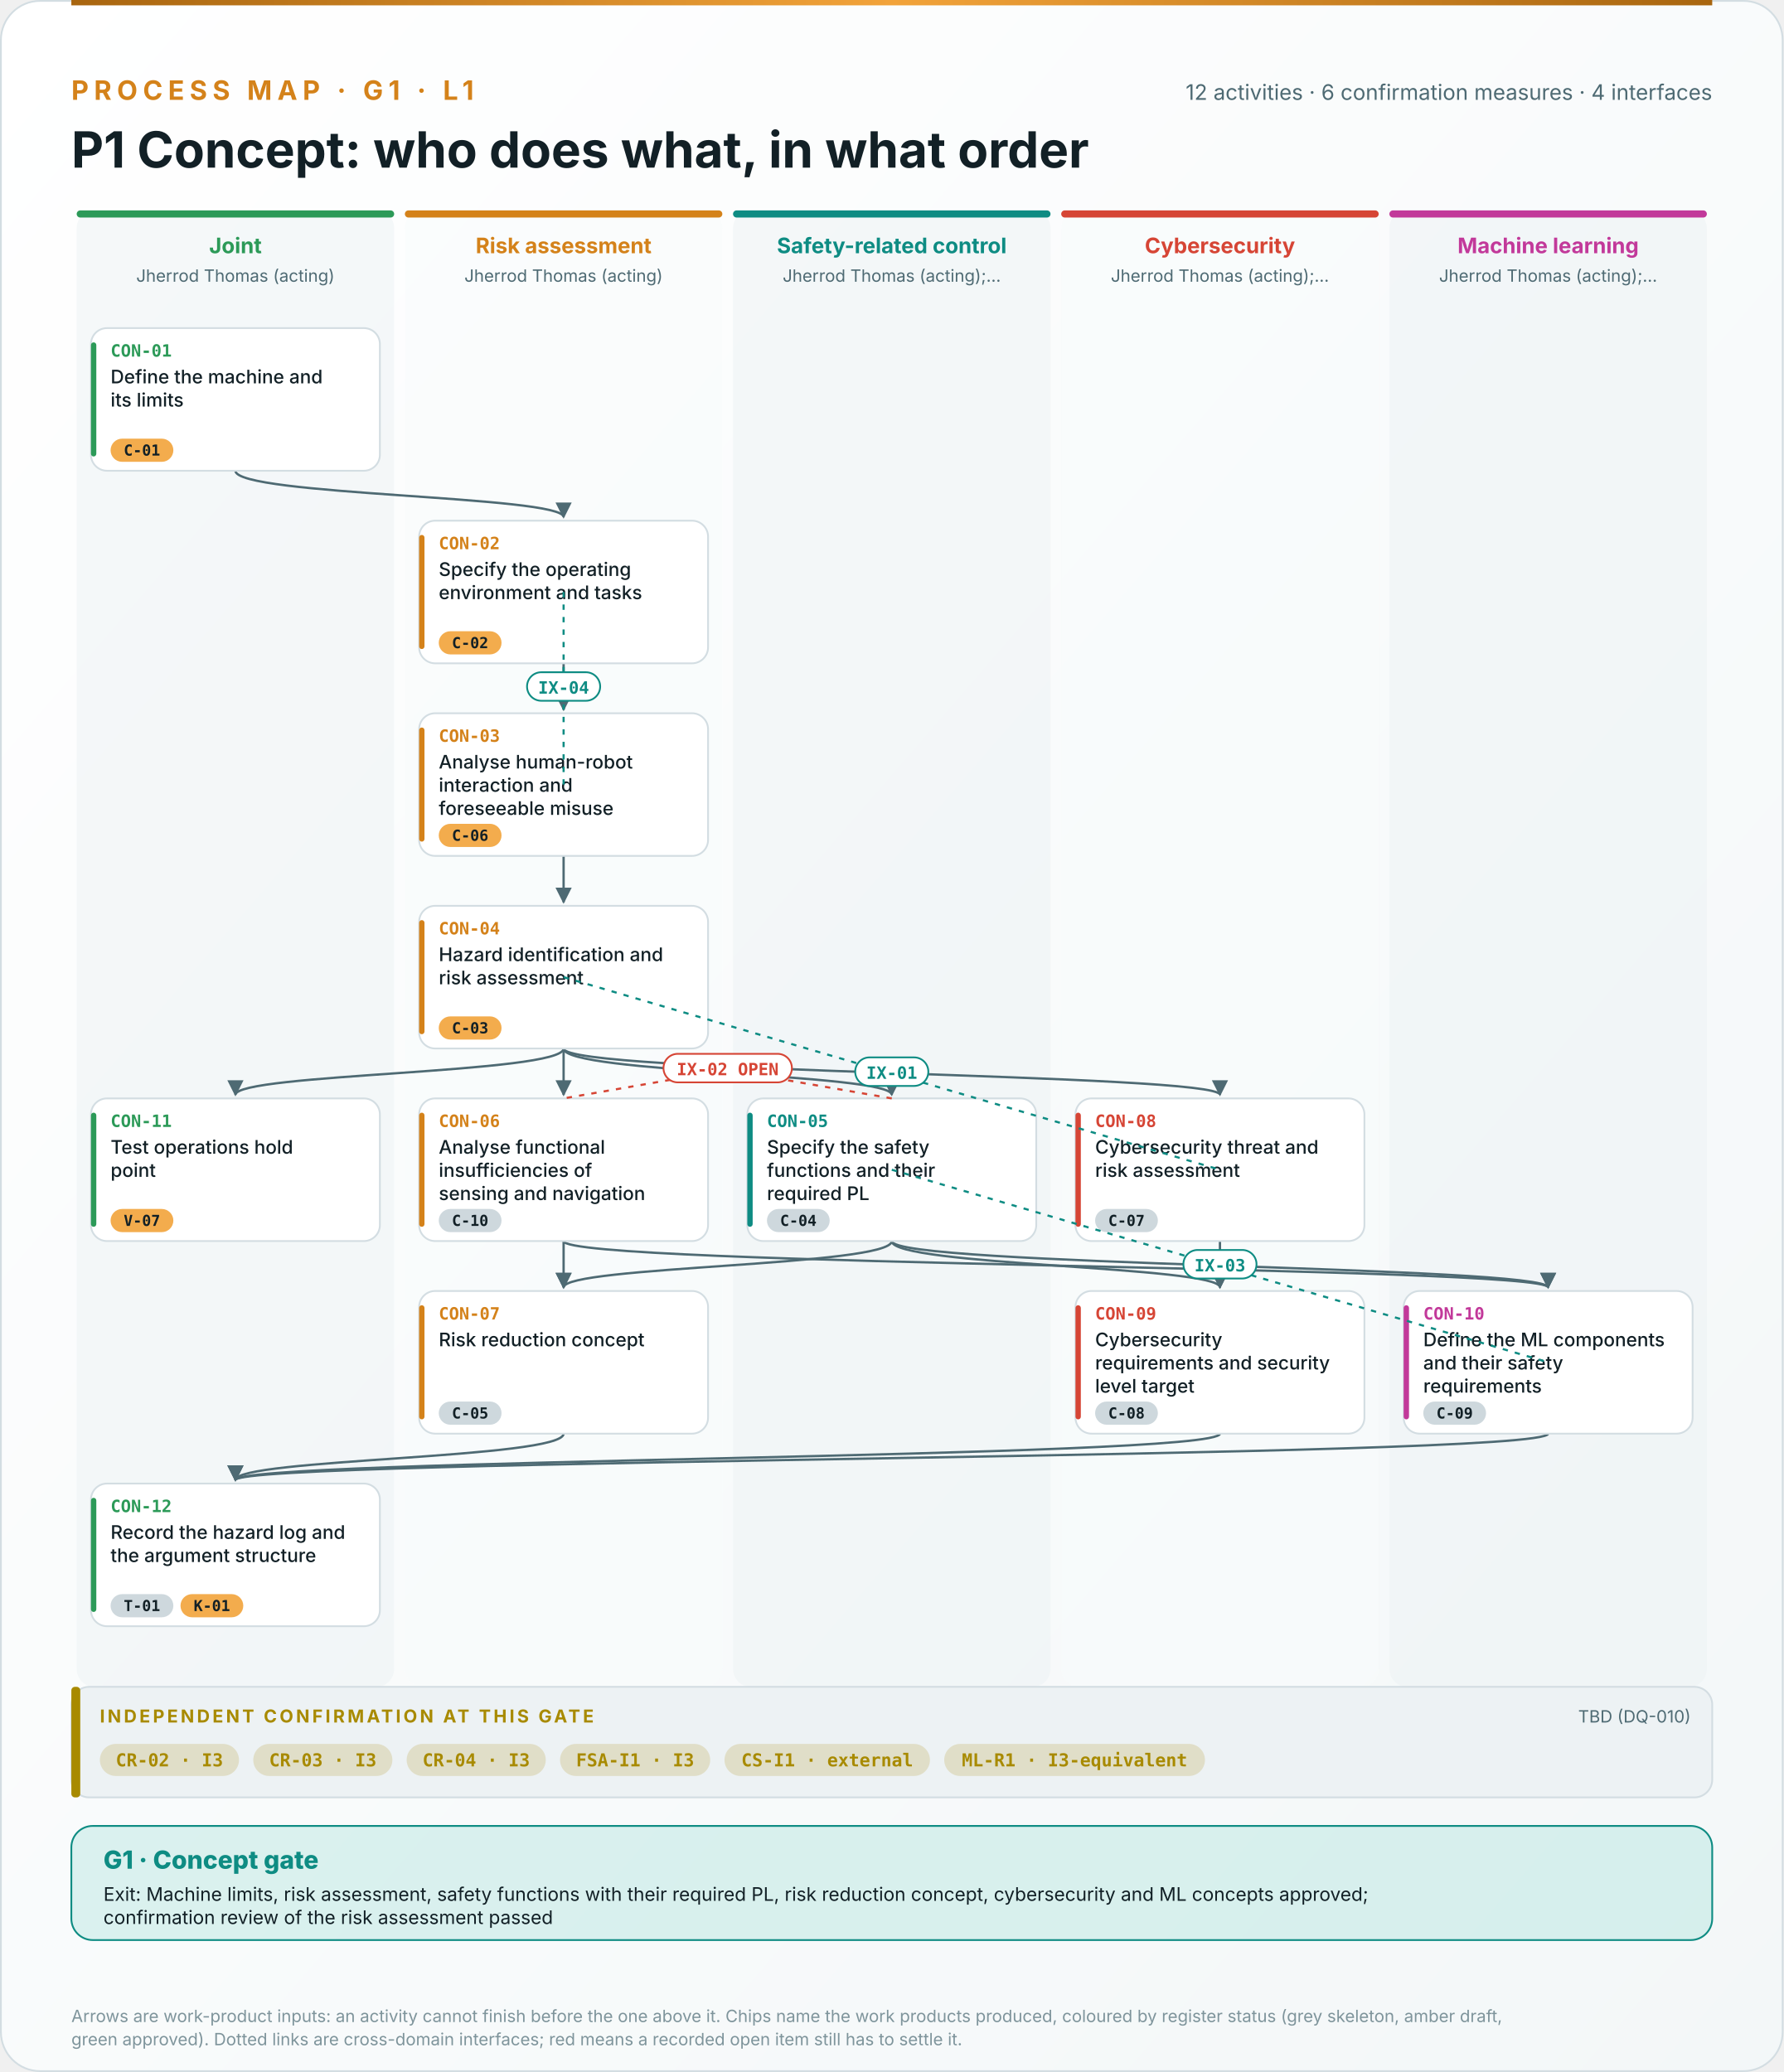
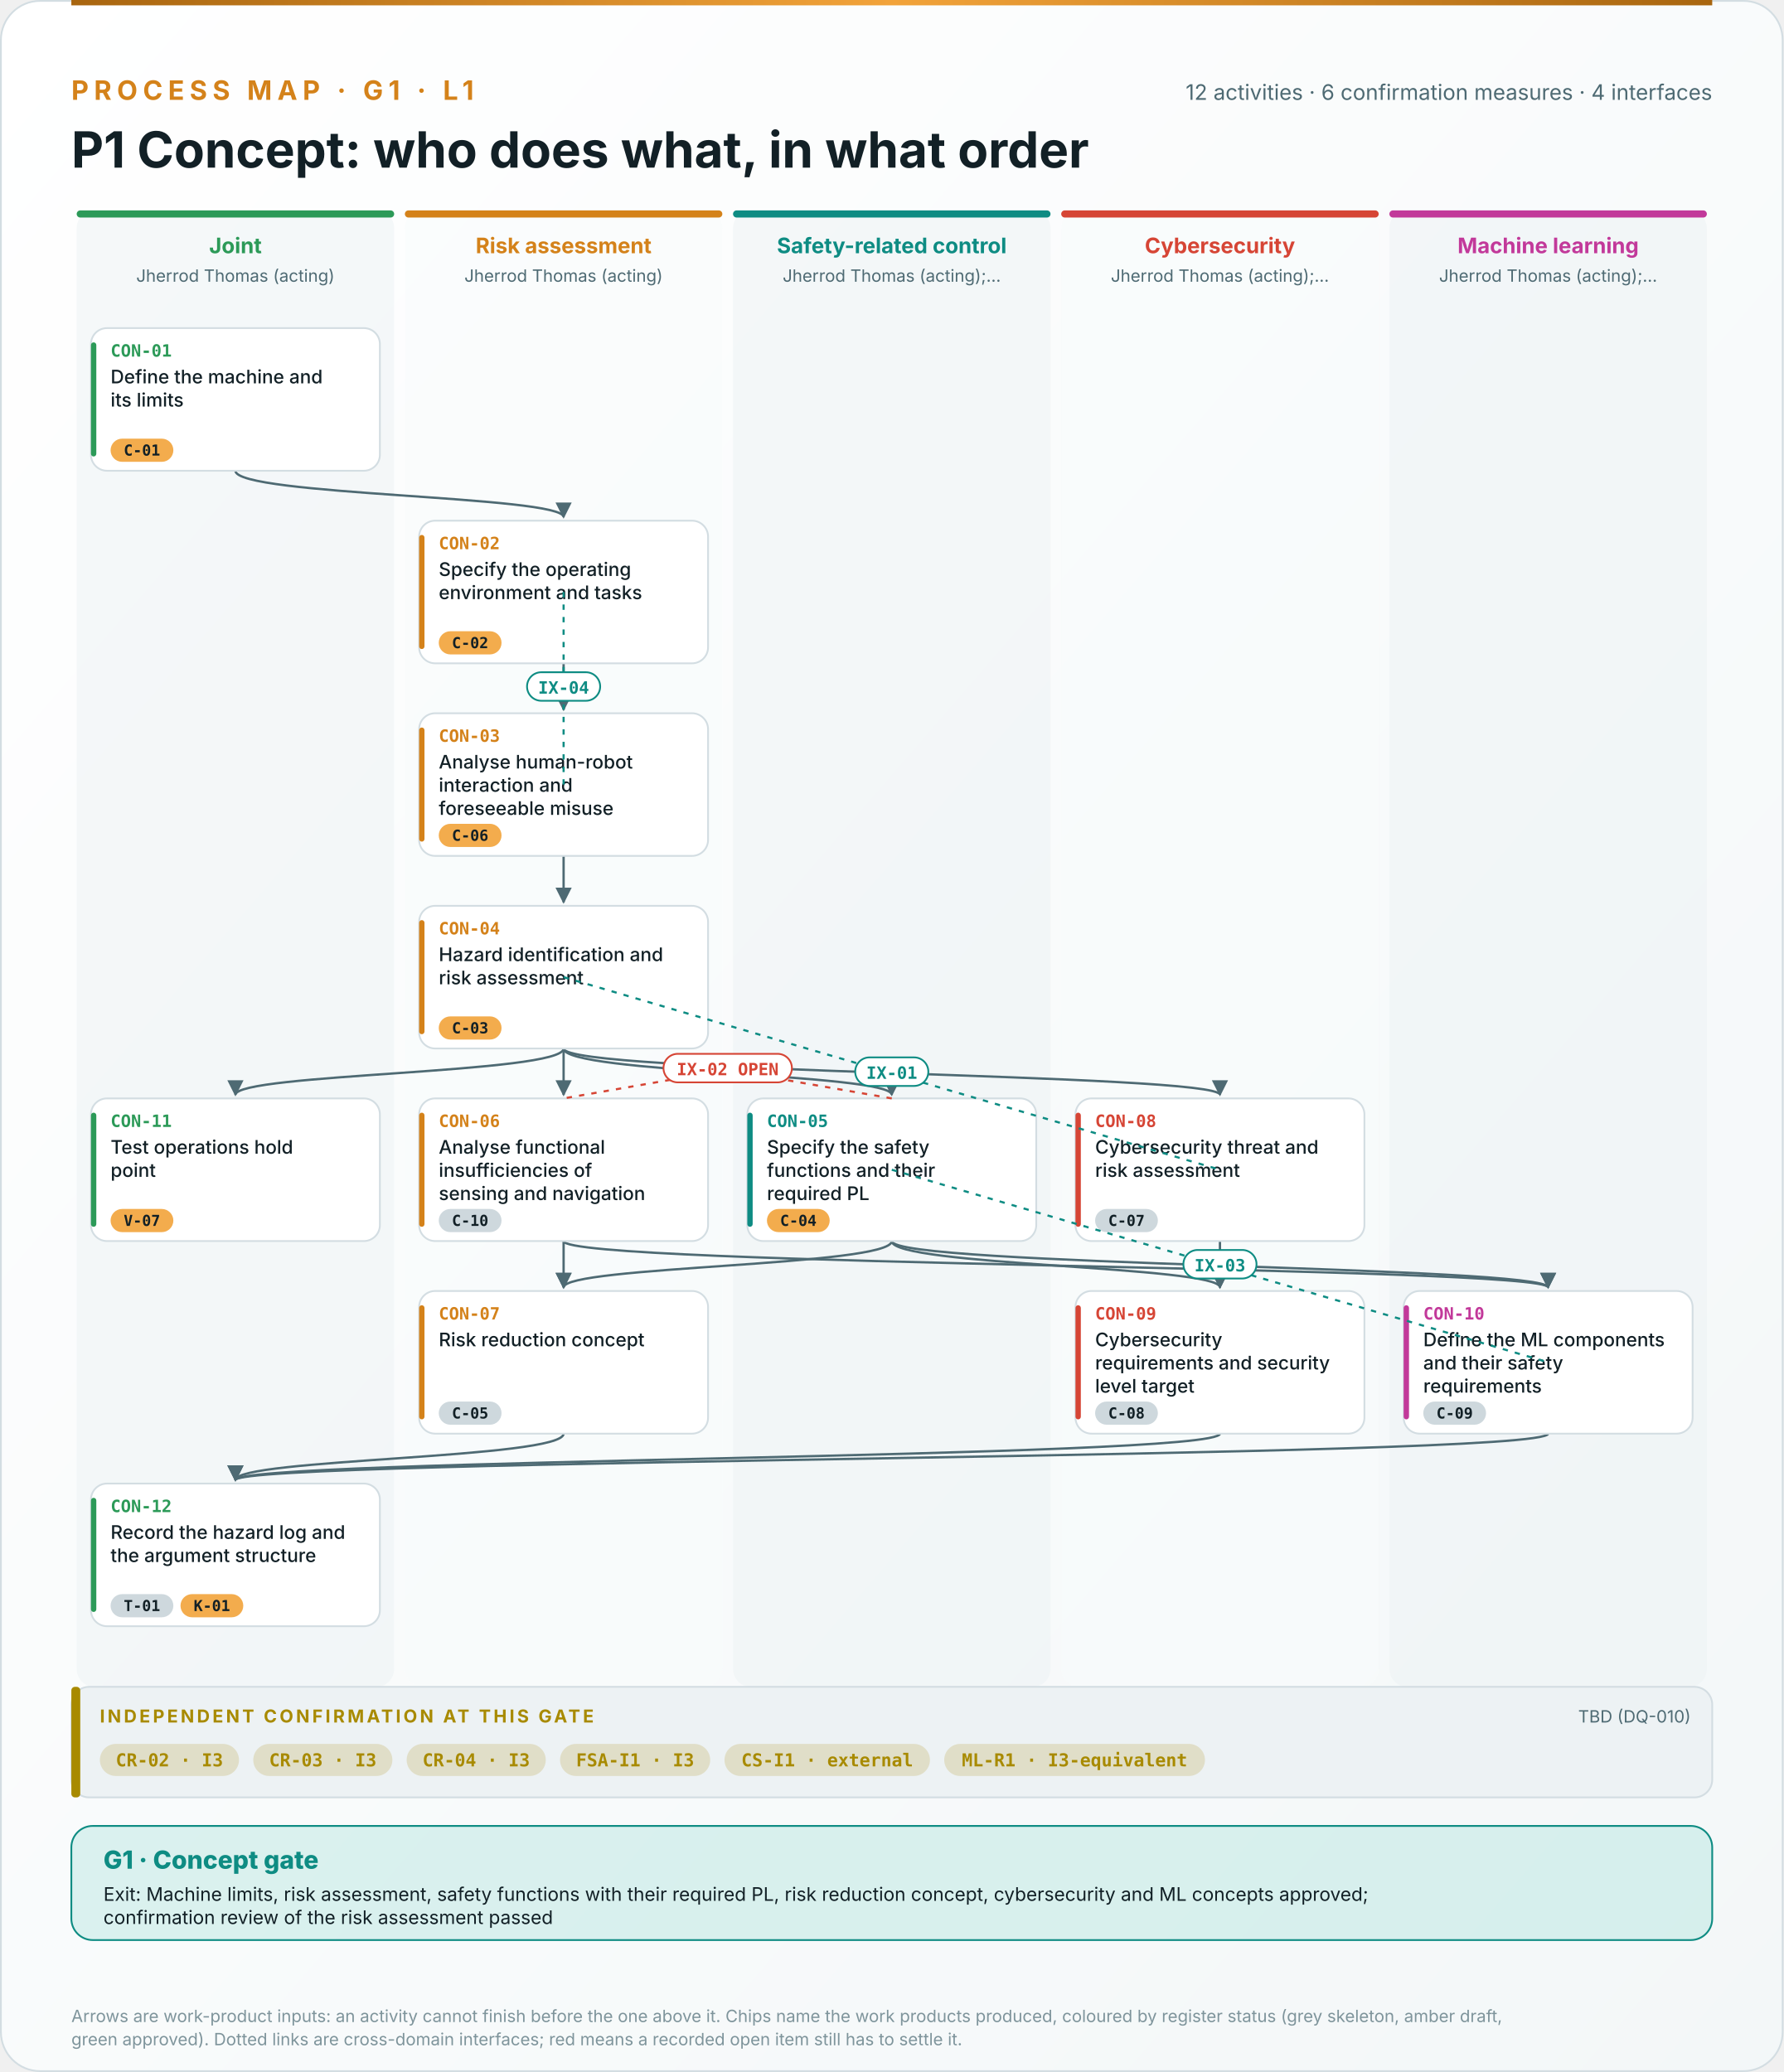
<svg xmlns="http://www.w3.org/2000/svg" width="1000" height="1162" viewBox="0 0 1000 1162" role="img" aria-labelledby="p1-t p1-d">
  <defs>
    <linearGradient id="p1-bg" x1="0" y1="0" x2="1" y2="1">
      <stop offset="0" stop-color="#FFFFFF" />
      <stop offset="1" stop-color="#F3F7F8" />
    </linearGradient>
    <linearGradient id="p1-amber" x1="0" y1="0" x2="1" y2="0">
      <stop offset="0" stop-color="#A8650F" />
      <stop offset="0.5" stop-color="#F2A33A" />
      <stop offset="1" stop-color="#A8650F" />
    </linearGradient>
    <marker id="p1-arrow" viewBox="0 0 10 10" refX="9" refY="5" markerWidth="7" markerHeight="7" orient="auto-start-reverse">
      <path d="M0,0 L10,5 L0,10 z" fill="#4E6A73" />
    </marker>
    <marker id="p1-arrow-amber" viewBox="0 0 10 10" refX="9" refY="5" markerWidth="7" markerHeight="7" orient="auto-start-reverse">
      <path d="M0,0 L10,5 L0,10 z" fill="#D4821A" />
    </marker>
  </defs>
  <rect x="0.5" y="0.5" width="999" height="1161" rx="22" fill="url(#p1-bg)" stroke="#D3DDE2" />
  <rect x="40" y="0" width="920" height="3" fill="url(#p1-amber)" />
  <text x="40" y="56" font-family="Inter, 'Segoe UI', 'Helvetica Neue', Helvetica, Arial, sans-serif" font-size="15" font-weight="700" fill="#D4821A" text-anchor="start" letter-spacing="3">PROCESS MAP · G1 · L1</text>
  <text x="40" y="94" font-family="Inter, 'Segoe UI', 'Helvetica Neue', Helvetica, Arial, sans-serif" font-size="28" font-weight="700" fill="#122026" text-anchor="start">P1 Concept: who does what, in what order</text>
  <text x="960" y="56" font-family="Inter, 'Segoe UI', 'Helvetica Neue', Helvetica, Arial, sans-serif" font-size="12" font-weight="400" fill="#4E6A73" text-anchor="end">12 activities · 6 confirmation measures · 4 interfaces</text>
  <rect x="43" y="118" width="178" height="828" rx="10" fill="#EDF2F4" fill-opacity="0.55" />
  <rect x="43" y="118" width="178" height="4" rx="2" fill="#2C9A58" />
  <text x="132" y="142" font-family="Inter, 'Segoe UI', 'Helvetica Neue', Helvetica, Arial, sans-serif" font-size="12" font-weight="700" fill="#2C9A58" text-anchor="middle">Joint</text>
  <text x="132" y="158" font-family="Inter, 'Segoe UI', 'Helvetica Neue', Helvetica, Arial, sans-serif" font-size="9.5" font-weight="400" fill="#4E6A73" text-anchor="middle">Jherrod Thomas (acting)</text>
  <rect x="227" y="118" width="178" height="828" rx="10" fill="#F7FAFB" fill-opacity="0.55" />
  <rect x="227" y="118" width="178" height="4" rx="2" fill="#D4821A" />
  <text x="316" y="142" font-family="Inter, 'Segoe UI', 'Helvetica Neue', Helvetica, Arial, sans-serif" font-size="12" font-weight="700" fill="#D4821A" text-anchor="middle">Risk assessment</text>
  <text x="316" y="158" font-family="Inter, 'Segoe UI', 'Helvetica Neue', Helvetica, Arial, sans-serif" font-size="9.5" font-weight="400" fill="#4E6A73" text-anchor="middle">Jherrod Thomas (acting)</text>
  <rect x="411" y="118" width="178" height="828" rx="10" fill="#EDF2F4" fill-opacity="0.55" />
  <rect x="411" y="118" width="178" height="4" rx="2" fill="#0E8C83" />
  <text x="500" y="142" font-family="Inter, 'Segoe UI', 'Helvetica Neue', Helvetica, Arial, sans-serif" font-size="12" font-weight="700" fill="#0E8C83" text-anchor="middle">Safety-related control</text>
  <text x="500" y="158" font-family="Inter, 'Segoe UI', 'Helvetica Neue', Helvetica, Arial, sans-serif" font-size="9.5" font-weight="400" fill="#4E6A73" text-anchor="middle">Jherrod Thomas (acting);…</text>
  <rect x="595" y="118" width="178" height="828" rx="10" fill="#F7FAFB" fill-opacity="0.55" />
  <rect x="595" y="118" width="178" height="4" rx="2" fill="#D64535" />
  <text x="684" y="142" font-family="Inter, 'Segoe UI', 'Helvetica Neue', Helvetica, Arial, sans-serif" font-size="12" font-weight="700" fill="#D64535" text-anchor="middle">Cybersecurity</text>
  <text x="684" y="158" font-family="Inter, 'Segoe UI', 'Helvetica Neue', Helvetica, Arial, sans-serif" font-size="9.5" font-weight="400" fill="#4E6A73" text-anchor="middle">Jherrod Thomas (acting);…</text>
  <rect x="779" y="118" width="178" height="828" rx="10" fill="#EDF2F4" fill-opacity="0.55" />
  <rect x="779" y="118" width="178" height="4" rx="2" fill="#C2399A" />
  <text x="868" y="142" font-family="Inter, 'Segoe UI', 'Helvetica Neue', Helvetica, Arial, sans-serif" font-size="12" font-weight="700" fill="#C2399A" text-anchor="middle">Machine learning</text>
  <text x="868" y="158" font-family="Inter, 'Segoe UI', 'Helvetica Neue', Helvetica, Arial, sans-serif" font-size="9.5" font-weight="400" fill="#4E6A73" text-anchor="middle">Jherrod Thomas (acting);…</text>
  <path d="M132.0,264.0 C132.0,278.0 316.0,278.0 316.0,290.0" fill="none" stroke="#4E6A73" stroke-width="1.3" marker-end="url(#p1-arrow)" />
  <path d="M316.0,372.0 L316.0,398.0" fill="none" stroke="#4E6A73" stroke-width="1.3" marker-end="url(#p1-arrow)" />
  <path d="M316.0,480.0 L316.0,506.0" fill="none" stroke="#4E6A73" stroke-width="1.3" marker-end="url(#p1-arrow)" />
  <path d="M316.0,588.0 C316.0,602.0 500.0,602.0 500.0,614.0" fill="none" stroke="#4E6A73" stroke-width="1.3" marker-end="url(#p1-arrow)" />
  <path d="M316.0,588.0 L316.0,614.0" fill="none" stroke="#4E6A73" stroke-width="1.3" marker-end="url(#p1-arrow)" />
  <path d="M500.0,696.0 C500.0,710.0 316.0,710.0 316.0,722.0" fill="none" stroke="#4E6A73" stroke-width="1.3" marker-end="url(#p1-arrow)" />
  <path d="M316.0,696.0 L316.0,722.0" fill="none" stroke="#4E6A73" stroke-width="1.3" marker-end="url(#p1-arrow)" />
  <path d="M316.0,588.0 C316.0,602.0 684.0,602.0 684.0,614.0" fill="none" stroke="#4E6A73" stroke-width="1.3" marker-end="url(#p1-arrow)" />
  <path d="M500.0,696.0 C500.0,710.0 684.0,710.0 684.0,722.0" fill="none" stroke="#4E6A73" stroke-width="1.3" marker-end="url(#p1-arrow)" />
  <path d="M684.0,696.0 L684.0,722.0" fill="none" stroke="#4E6A73" stroke-width="1.3" marker-end="url(#p1-arrow)" />
  <path d="M500.0,696.0 C500.0,710.0 868.0,710.0 868.0,722.0" fill="none" stroke="#4E6A73" stroke-width="1.3" marker-end="url(#p1-arrow)" />
  <path d="M316.0,696.0 C316.0,710.0 868.0,710.0 868.0,722.0" fill="none" stroke="#4E6A73" stroke-width="1.3" marker-end="url(#p1-arrow)" />
  <path d="M316.0,588.0 C316.0,602.0 132.0,602.0 132.0,614.0" fill="none" stroke="#4E6A73" stroke-width="1.3" marker-end="url(#p1-arrow)" />
  <path d="M316.0,804.0 C316.0,818.0 132.0,818.0 132.0,830.0" fill="none" stroke="#4E6A73" stroke-width="1.3" marker-end="url(#p1-arrow)" />
  <path d="M684.0,804.0 C684.0,818.0 132.0,818.0 132.0,830.0" fill="none" stroke="#4E6A73" stroke-width="1.3" marker-end="url(#p1-arrow)" />
  <path d="M868.0,804.0 C868.0,818.0 132.0,818.0 132.0,830.0" fill="none" stroke="#4E6A73" stroke-width="1.3" marker-end="url(#p1-arrow)" />
  <rect x="51" y="184" width="162" height="80" rx="9" fill="#FFFFFF" stroke="#D3DDE2" stroke-width="1" />
  <rect x="51" y="192" width="3" height="64" rx="1.5" fill="#2C9A58" />
  <text x="62" y="200" font-family="'JetBrains Mono', 'SFMono-Regular', Menlo, Consolas, monospace" font-size="9.5" font-weight="700" fill="#2C9A58" text-anchor="start">CON-01</text>
  <text x="62" y="215" font-family="Inter, 'Segoe UI', 'Helvetica Neue', Helvetica, Arial, sans-serif" font-size="10.5" font-weight="500" fill="#122026" text-anchor="start">Define the machine and</text>
  <text x="62" y="228" font-family="Inter, 'Segoe UI', 'Helvetica Neue', Helvetica, Arial, sans-serif" font-size="10.5" font-weight="500" fill="#122026" text-anchor="start">its limits</text>
  <rect x="62" y="246" width="35.2" height="13" rx="6.5" fill="#F2A33A" fill-opacity="0.9" />
  <text x="79.6" y="255.5" font-family="'JetBrains Mono', 'SFMono-Regular', Menlo, Consolas, monospace" font-size="8.5" font-weight="700" fill="#122026" text-anchor="middle">C-01</text>
  <rect x="235" y="292" width="162" height="80" rx="9" fill="#FFFFFF" stroke="#D3DDE2" stroke-width="1" />
  <rect x="235" y="300" width="3" height="64" rx="1.5" fill="#D4821A" />
  <text x="246" y="308" font-family="'JetBrains Mono', 'SFMono-Regular', Menlo, Consolas, monospace" font-size="9.5" font-weight="700" fill="#D4821A" text-anchor="start">CON-02</text>
  <text x="246" y="323" font-family="Inter, 'Segoe UI', 'Helvetica Neue', Helvetica, Arial, sans-serif" font-size="10.5" font-weight="500" fill="#122026" text-anchor="start">Specify the operating</text>
  <text x="246" y="336" font-family="Inter, 'Segoe UI', 'Helvetica Neue', Helvetica, Arial, sans-serif" font-size="10.5" font-weight="500" fill="#122026" text-anchor="start">environment and tasks</text>
  <rect x="246" y="354" width="35.2" height="13" rx="6.5" fill="#F2A33A" fill-opacity="0.9" />
  <text x="263.6" y="363.5" font-family="'JetBrains Mono', 'SFMono-Regular', Menlo, Consolas, monospace" font-size="8.5" font-weight="700" fill="#122026" text-anchor="middle">C-02</text>
  <rect x="235" y="400" width="162" height="80" rx="9" fill="#FFFFFF" stroke="#D3DDE2" stroke-width="1" />
  <rect x="235" y="408" width="3" height="64" rx="1.5" fill="#D4821A" />
  <text x="246" y="416" font-family="'JetBrains Mono', 'SFMono-Regular', Menlo, Consolas, monospace" font-size="9.5" font-weight="700" fill="#D4821A" text-anchor="start">CON-03</text>
  <text x="246" y="431" font-family="Inter, 'Segoe UI', 'Helvetica Neue', Helvetica, Arial, sans-serif" font-size="10.5" font-weight="500" fill="#122026" text-anchor="start">Analyse human-robot</text>
  <text x="246" y="444" font-family="Inter, 'Segoe UI', 'Helvetica Neue', Helvetica, Arial, sans-serif" font-size="10.5" font-weight="500" fill="#122026" text-anchor="start">interaction and</text>
  <text x="246" y="457" font-family="Inter, 'Segoe UI', 'Helvetica Neue', Helvetica, Arial, sans-serif" font-size="10.5" font-weight="500" fill="#122026" text-anchor="start">foreseeable misuse</text>
  <rect x="246" y="462" width="35.2" height="13" rx="6.5" fill="#F2A33A" fill-opacity="0.9" />
  <text x="263.6" y="471.5" font-family="'JetBrains Mono', 'SFMono-Regular', Menlo, Consolas, monospace" font-size="8.5" font-weight="700" fill="#122026" text-anchor="middle">C-06</text>
  <rect x="235" y="508" width="162" height="80" rx="9" fill="#FFFFFF" stroke="#D3DDE2" stroke-width="1" />
  <rect x="235" y="516" width="3" height="64" rx="1.5" fill="#D4821A" />
  <text x="246" y="524" font-family="'JetBrains Mono', 'SFMono-Regular', Menlo, Consolas, monospace" font-size="9.5" font-weight="700" fill="#D4821A" text-anchor="start">CON-04</text>
  <text x="246" y="539" font-family="Inter, 'Segoe UI', 'Helvetica Neue', Helvetica, Arial, sans-serif" font-size="10.5" font-weight="500" fill="#122026" text-anchor="start">Hazard identification and</text>
  <text x="246" y="552" font-family="Inter, 'Segoe UI', 'Helvetica Neue', Helvetica, Arial, sans-serif" font-size="10.5" font-weight="500" fill="#122026" text-anchor="start">risk assessment</text>
  <rect x="246" y="570" width="35.2" height="13" rx="6.5" fill="#F2A33A" fill-opacity="0.9" />
  <text x="263.6" y="579.5" font-family="'JetBrains Mono', 'SFMono-Regular', Menlo, Consolas, monospace" font-size="8.5" font-weight="700" fill="#122026" text-anchor="middle">C-03</text>
  <rect x="419" y="616" width="162" height="80" rx="9" fill="#FFFFFF" stroke="#D3DDE2" stroke-width="1" />
  <rect x="419" y="624" width="3" height="64" rx="1.5" fill="#0E8C83" />
  <text x="430" y="632" font-family="'JetBrains Mono', 'SFMono-Regular', Menlo, Consolas, monospace" font-size="9.5" font-weight="700" fill="#0E8C83" text-anchor="start">CON-05</text>
  <text x="430" y="647" font-family="Inter, 'Segoe UI', 'Helvetica Neue', Helvetica, Arial, sans-serif" font-size="10.5" font-weight="500" fill="#122026" text-anchor="start">Specify the safety</text>
  <text x="430" y="660" font-family="Inter, 'Segoe UI', 'Helvetica Neue', Helvetica, Arial, sans-serif" font-size="10.5" font-weight="500" fill="#122026" text-anchor="start">functions and their</text>
  <text x="430" y="673" font-family="Inter, 'Segoe UI', 'Helvetica Neue', Helvetica, Arial, sans-serif" font-size="10.5" font-weight="500" fill="#122026" text-anchor="start">required PL</text>
-   <rect x="430" y="678" width="35.2" height="13" rx="6.5" fill="#C9D4D9" fill-opacity="0.9" />
+   <rect x="430" y="678" width="35.2" height="13" rx="6.5" fill="#F2A33A" fill-opacity="0.9" />
  <text x="447.6" y="687.5" font-family="'JetBrains Mono', 'SFMono-Regular', Menlo, Consolas, monospace" font-size="8.5" font-weight="700" fill="#122026" text-anchor="middle">C-04</text>
  <rect x="235" y="616" width="162" height="80" rx="9" fill="#FFFFFF" stroke="#D3DDE2" stroke-width="1" />
  <rect x="235" y="624" width="3" height="64" rx="1.5" fill="#D4821A" />
  <text x="246" y="632" font-family="'JetBrains Mono', 'SFMono-Regular', Menlo, Consolas, monospace" font-size="9.5" font-weight="700" fill="#D4821A" text-anchor="start">CON-06</text>
  <text x="246" y="647" font-family="Inter, 'Segoe UI', 'Helvetica Neue', Helvetica, Arial, sans-serif" font-size="10.5" font-weight="500" fill="#122026" text-anchor="start">Analyse functional</text>
  <text x="246" y="660" font-family="Inter, 'Segoe UI', 'Helvetica Neue', Helvetica, Arial, sans-serif" font-size="10.5" font-weight="500" fill="#122026" text-anchor="start">insufficiencies of</text>
  <text x="246" y="673" font-family="Inter, 'Segoe UI', 'Helvetica Neue', Helvetica, Arial, sans-serif" font-size="10.5" font-weight="500" fill="#122026" text-anchor="start">sensing and navigation</text>
  <rect x="246" y="678" width="35.2" height="13" rx="6.5" fill="#C9D4D9" fill-opacity="0.9" />
  <text x="263.6" y="687.5" font-family="'JetBrains Mono', 'SFMono-Regular', Menlo, Consolas, monospace" font-size="8.5" font-weight="700" fill="#122026" text-anchor="middle">C-10</text>
  <rect x="235" y="724" width="162" height="80" rx="9" fill="#FFFFFF" stroke="#D3DDE2" stroke-width="1" />
  <rect x="235" y="732" width="3" height="64" rx="1.5" fill="#D4821A" />
  <text x="246" y="740" font-family="'JetBrains Mono', 'SFMono-Regular', Menlo, Consolas, monospace" font-size="9.5" font-weight="700" fill="#D4821A" text-anchor="start">CON-07</text>
  <text x="246" y="755" font-family="Inter, 'Segoe UI', 'Helvetica Neue', Helvetica, Arial, sans-serif" font-size="10.5" font-weight="500" fill="#122026" text-anchor="start">Risk reduction concept</text>
  <rect x="246" y="786" width="35.2" height="13" rx="6.5" fill="#C9D4D9" fill-opacity="0.9" />
  <text x="263.6" y="795.5" font-family="'JetBrains Mono', 'SFMono-Regular', Menlo, Consolas, monospace" font-size="8.5" font-weight="700" fill="#122026" text-anchor="middle">C-05</text>
  <rect x="603" y="616" width="162" height="80" rx="9" fill="#FFFFFF" stroke="#D3DDE2" stroke-width="1" />
  <rect x="603" y="624" width="3" height="64" rx="1.5" fill="#D64535" />
  <text x="614" y="632" font-family="'JetBrains Mono', 'SFMono-Regular', Menlo, Consolas, monospace" font-size="9.5" font-weight="700" fill="#D64535" text-anchor="start">CON-08</text>
  <text x="614" y="647" font-family="Inter, 'Segoe UI', 'Helvetica Neue', Helvetica, Arial, sans-serif" font-size="10.5" font-weight="500" fill="#122026" text-anchor="start">Cybersecurity threat and</text>
  <text x="614" y="660" font-family="Inter, 'Segoe UI', 'Helvetica Neue', Helvetica, Arial, sans-serif" font-size="10.5" font-weight="500" fill="#122026" text-anchor="start">risk assessment</text>
  <rect x="614" y="678" width="35.2" height="13" rx="6.5" fill="#C9D4D9" fill-opacity="0.9" />
  <text x="631.6" y="687.5" font-family="'JetBrains Mono', 'SFMono-Regular', Menlo, Consolas, monospace" font-size="8.5" font-weight="700" fill="#122026" text-anchor="middle">C-07</text>
  <rect x="603" y="724" width="162" height="80" rx="9" fill="#FFFFFF" stroke="#D3DDE2" stroke-width="1" />
  <rect x="603" y="732" width="3" height="64" rx="1.5" fill="#D64535" />
  <text x="614" y="740" font-family="'JetBrains Mono', 'SFMono-Regular', Menlo, Consolas, monospace" font-size="9.5" font-weight="700" fill="#D64535" text-anchor="start">CON-09</text>
  <text x="614" y="755" font-family="Inter, 'Segoe UI', 'Helvetica Neue', Helvetica, Arial, sans-serif" font-size="10.5" font-weight="500" fill="#122026" text-anchor="start">Cybersecurity</text>
  <text x="614" y="768" font-family="Inter, 'Segoe UI', 'Helvetica Neue', Helvetica, Arial, sans-serif" font-size="10.5" font-weight="500" fill="#122026" text-anchor="start">requirements and security</text>
  <text x="614" y="781" font-family="Inter, 'Segoe UI', 'Helvetica Neue', Helvetica, Arial, sans-serif" font-size="10.5" font-weight="500" fill="#122026" text-anchor="start">level target</text>
  <rect x="614" y="786" width="35.2" height="13" rx="6.5" fill="#C9D4D9" fill-opacity="0.9" />
  <text x="631.6" y="795.5" font-family="'JetBrains Mono', 'SFMono-Regular', Menlo, Consolas, monospace" font-size="8.5" font-weight="700" fill="#122026" text-anchor="middle">C-08</text>
  <rect x="787" y="724" width="162" height="80" rx="9" fill="#FFFFFF" stroke="#D3DDE2" stroke-width="1" />
  <rect x="787" y="732" width="3" height="64" rx="1.5" fill="#C2399A" />
  <text x="798" y="740" font-family="'JetBrains Mono', 'SFMono-Regular', Menlo, Consolas, monospace" font-size="9.5" font-weight="700" fill="#C2399A" text-anchor="start">CON-10</text>
  <text x="798" y="755" font-family="Inter, 'Segoe UI', 'Helvetica Neue', Helvetica, Arial, sans-serif" font-size="10.5" font-weight="500" fill="#122026" text-anchor="start">Define the ML components</text>
  <text x="798" y="768" font-family="Inter, 'Segoe UI', 'Helvetica Neue', Helvetica, Arial, sans-serif" font-size="10.5" font-weight="500" fill="#122026" text-anchor="start">and their safety</text>
  <text x="798" y="781" font-family="Inter, 'Segoe UI', 'Helvetica Neue', Helvetica, Arial, sans-serif" font-size="10.5" font-weight="500" fill="#122026" text-anchor="start">requirements</text>
  <rect x="798" y="786" width="35.2" height="13" rx="6.5" fill="#C9D4D9" fill-opacity="0.9" />
  <text x="815.6" y="795.5" font-family="'JetBrains Mono', 'SFMono-Regular', Menlo, Consolas, monospace" font-size="8.5" font-weight="700" fill="#122026" text-anchor="middle">C-09</text>
  <rect x="51" y="616" width="162" height="80" rx="9" fill="#FFFFFF" stroke="#D3DDE2" stroke-width="1" />
  <rect x="51" y="624" width="3" height="64" rx="1.5" fill="#2C9A58" />
  <text x="62" y="632" font-family="'JetBrains Mono', 'SFMono-Regular', Menlo, Consolas, monospace" font-size="9.5" font-weight="700" fill="#2C9A58" text-anchor="start">CON-11</text>
  <text x="62" y="647" font-family="Inter, 'Segoe UI', 'Helvetica Neue', Helvetica, Arial, sans-serif" font-size="10.5" font-weight="500" fill="#122026" text-anchor="start">Test operations hold</text>
  <text x="62" y="660" font-family="Inter, 'Segoe UI', 'Helvetica Neue', Helvetica, Arial, sans-serif" font-size="10.5" font-weight="500" fill="#122026" text-anchor="start">point</text>
  <rect x="62" y="678" width="35.2" height="13" rx="6.5" fill="#F2A33A" fill-opacity="0.9" />
  <text x="79.6" y="687.5" font-family="'JetBrains Mono', 'SFMono-Regular', Menlo, Consolas, monospace" font-size="8.5" font-weight="700" fill="#122026" text-anchor="middle">V-07</text>
  <rect x="51" y="832" width="162" height="80" rx="9" fill="#FFFFFF" stroke="#D3DDE2" stroke-width="1" />
  <rect x="51" y="840" width="3" height="64" rx="1.5" fill="#2C9A58" />
  <text x="62" y="848" font-family="'JetBrains Mono', 'SFMono-Regular', Menlo, Consolas, monospace" font-size="9.5" font-weight="700" fill="#2C9A58" text-anchor="start">CON-12</text>
  <text x="62" y="863" font-family="Inter, 'Segoe UI', 'Helvetica Neue', Helvetica, Arial, sans-serif" font-size="10.5" font-weight="500" fill="#122026" text-anchor="start">Record the hazard log and</text>
  <text x="62" y="876" font-family="Inter, 'Segoe UI', 'Helvetica Neue', Helvetica, Arial, sans-serif" font-size="10.5" font-weight="500" fill="#122026" text-anchor="start">the argument structure</text>
  <rect x="62" y="894" width="35.2" height="13" rx="6.5" fill="#C9D4D9" fill-opacity="0.9" />
  <text x="79.6" y="903.5" font-family="'JetBrains Mono', 'SFMono-Regular', Menlo, Consolas, monospace" font-size="8.5" font-weight="700" fill="#122026" text-anchor="middle">T-01</text>
  <rect x="101.2" y="894" width="35.2" height="13" rx="6.5" fill="#F2A33A" fill-opacity="0.9" />
  <text x="118.8" y="903.5" font-family="'JetBrains Mono', 'SFMono-Regular', Menlo, Consolas, monospace" font-size="8.5" font-weight="700" fill="#122026" text-anchor="middle">K-01</text>
  <path d="M316.0,548.0 L684.0,656.0" fill="none" stroke="#0E8C83" stroke-width="1.2" stroke-dasharray="3 4" />
  <rect x="479.5" y="593" width="41" height="16" rx="8" fill="#FFFFFF" stroke="#0E8C83" stroke-width="1" />
  <text x="500" y="605" font-family="'JetBrains Mono', 'SFMono-Regular', Menlo, Consolas, monospace" font-size="9.5" font-weight="700" fill="#0E8C83" text-anchor="middle">IX-01</text>
  <path d="M500.0,616.0 L408.0,600.0 L316.0,616.0" fill="none" stroke="#D64535" stroke-width="1.2" stroke-dasharray="3 4" />
  <rect x="372" y="591" width="72" height="16" rx="8" fill="#FFFFFF" stroke="#D64535" stroke-width="1" />
  <text x="408" y="603" font-family="'JetBrains Mono', 'SFMono-Regular', Menlo, Consolas, monospace" font-size="9.5" font-weight="700" fill="#D64535" text-anchor="middle">IX-02 OPEN</text>
  <path d="M500.0,656.0 L868.0,764.0" fill="none" stroke="#0E8C83" stroke-width="1.2" stroke-dasharray="3 4" />
  <rect x="663.5" y="701" width="41" height="16" rx="8" fill="#FFFFFF" stroke="#0E8C83" stroke-width="1" />
  <text x="684" y="713" font-family="'JetBrains Mono', 'SFMono-Regular', Menlo, Consolas, monospace" font-size="9.5" font-weight="700" fill="#0E8C83" text-anchor="middle">IX-03</text>
  <path d="M316.0,332.0 L316.0,440.0" fill="none" stroke="#0E8C83" stroke-width="1.2" stroke-dasharray="3 4" />
  <rect x="295.5" y="377" width="41" height="16" rx="8" fill="#FFFFFF" stroke="#0E8C83" stroke-width="1" />
  <text x="316" y="389" font-family="'JetBrains Mono', 'SFMono-Regular', Menlo, Consolas, monospace" font-size="9.5" font-weight="700" fill="#0E8C83" text-anchor="middle">IX-04</text>
  <rect x="40" y="946" width="920" height="62" rx="10" fill="#EDF2F4" stroke="#D3DDE2" stroke-width="1" />
  <rect x="40" y="946" width="5" height="62" rx="2" fill="#A88A00" />
  <text x="56" y="966" font-family="Inter, 'Segoe UI', 'Helvetica Neue', Helvetica, Arial, sans-serif" font-size="10" font-weight="700" fill="#A88A00" text-anchor="start" letter-spacing="1.5">INDEPENDENT CONFIRMATION AT THIS GATE</text>
  <text x="948" y="966" font-family="Inter, 'Segoe UI', 'Helvetica Neue', Helvetica, Arial, sans-serif" font-size="9.5" font-weight="400" fill="#4E6A73" text-anchor="end">TBD (DQ-010)</text>
  <rect x="56" y="978" width="78" height="18" rx="9" fill="#A88A00" fill-opacity="0.18" />
  <text x="95" y="990.6" font-family="'JetBrains Mono', 'SFMono-Regular', Menlo, Consolas, monospace" font-size="10" font-weight="700" fill="#A88A00" text-anchor="middle">CR-02 · I3</text>
  <rect x="142" y="978" width="78" height="18" rx="9" fill="#A88A00" fill-opacity="0.18" />
  <text x="181" y="990.6" font-family="'JetBrains Mono', 'SFMono-Regular', Menlo, Consolas, monospace" font-size="10" font-weight="700" fill="#A88A00" text-anchor="middle">CR-03 · I3</text>
  <rect x="228" y="978" width="78" height="18" rx="9" fill="#A88A00" fill-opacity="0.18" />
  <text x="267" y="990.6" font-family="'JetBrains Mono', 'SFMono-Regular', Menlo, Consolas, monospace" font-size="10" font-weight="700" fill="#A88A00" text-anchor="middle">CR-04 · I3</text>
  <rect x="314" y="978" width="84.2" height="18" rx="9" fill="#A88A00" fill-opacity="0.18" />
  <text x="356.1" y="990.6" font-family="'JetBrains Mono', 'SFMono-Regular', Menlo, Consolas, monospace" font-size="10" font-weight="700" fill="#A88A00" text-anchor="middle">FSA-I1 · I3</text>
  <rect x="406.2" y="978" width="115.2" height="18" rx="9" fill="#A88A00" fill-opacity="0.18" />
  <text x="463.8" y="990.6" font-family="'JetBrains Mono', 'SFMono-Regular', Menlo, Consolas, monospace" font-size="10" font-weight="700" fill="#A88A00" text-anchor="middle">CS-I1 · external</text>
  <rect x="529.4" y="978" width="146.2" height="18" rx="9" fill="#A88A00" fill-opacity="0.18" />
  <text x="602.5" y="990.6" font-family="'JetBrains Mono', 'SFMono-Regular', Menlo, Consolas, monospace" font-size="10" font-weight="700" fill="#A88A00" text-anchor="middle">ML-R1 · I3-equivalent</text>
  <rect x="40" y="1024" width="920" height="64" rx="12" fill="#8FD8D1" fill-opacity="0.3" />
  <rect x="40" y="1024" width="920" height="64" rx="12" fill="none" stroke="#0E8C83" stroke-width="1" />
  <text x="58" y="1048" font-family="Inter, 'Segoe UI', 'Helvetica Neue', Helvetica, Arial, sans-serif" font-size="14" font-weight="800" fill="#0E8C83" text-anchor="start">G1 · Concept gate</text>
  <text x="58" y="1066" font-family="Inter, 'Segoe UI', 'Helvetica Neue', Helvetica, Arial, sans-serif" font-size="10.5" font-weight="400" fill="#122026" text-anchor="start">Exit: Machine limits, risk assessment, safety functions with their required PL, risk reduction concept, cybersecurity and ML concepts approved;</text>
  <text x="58" y="1079" font-family="Inter, 'Segoe UI', 'Helvetica Neue', Helvetica, Arial, sans-serif" font-size="10.5" font-weight="400" fill="#122026" text-anchor="start">confirmation review of the risk assessment passed</text>
  <text x="40" y="1134" font-family="Inter, 'Segoe UI', 'Helvetica Neue', Helvetica, Arial, sans-serif" font-size="9.5" font-weight="400" fill="#7E949B" text-anchor="start">Arrows are work-product inputs: an activity cannot finish before the one above it. Chips name the work products produced, coloured by register status (grey skeleton, amber draft,</text>
  <text x="40" y="1147" font-family="Inter, 'Segoe UI', 'Helvetica Neue', Helvetica, Arial, sans-serif" font-size="9.5" font-weight="400" fill="#7E949B" text-anchor="start">green approved). Dotted links are cross-domain interfaces; red means a recorded open item still has to settle it.</text>
</svg>
